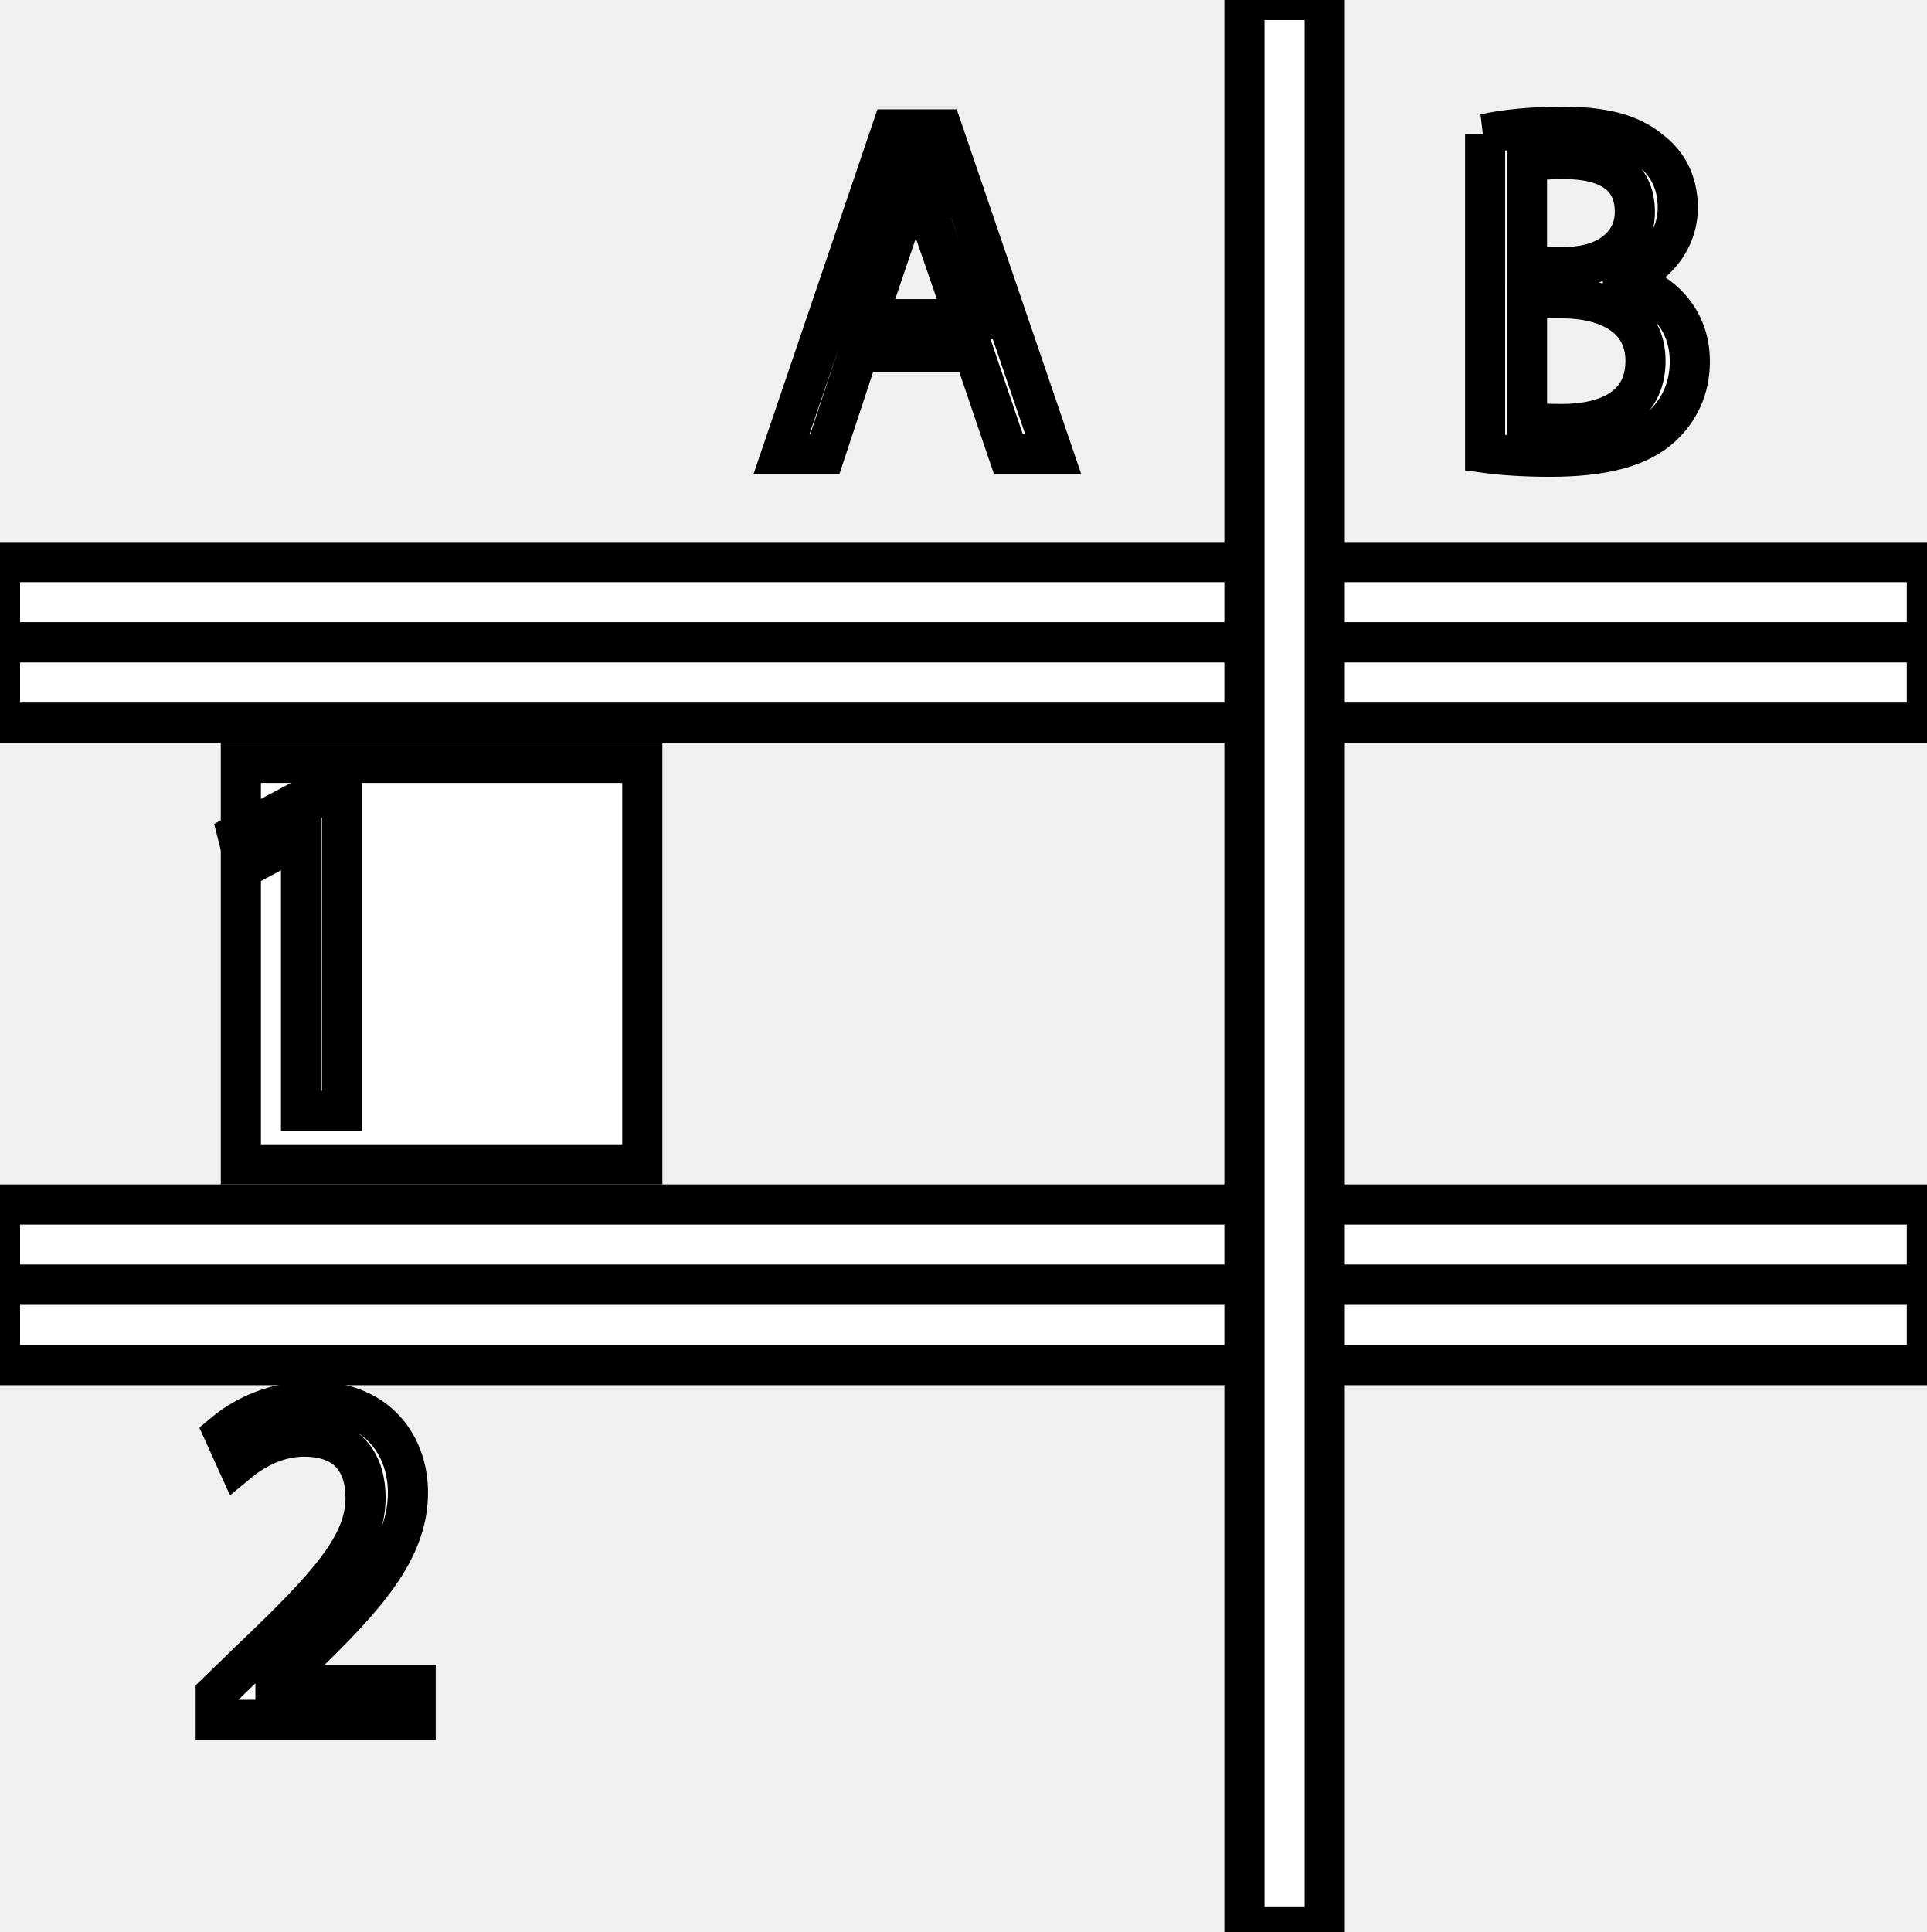
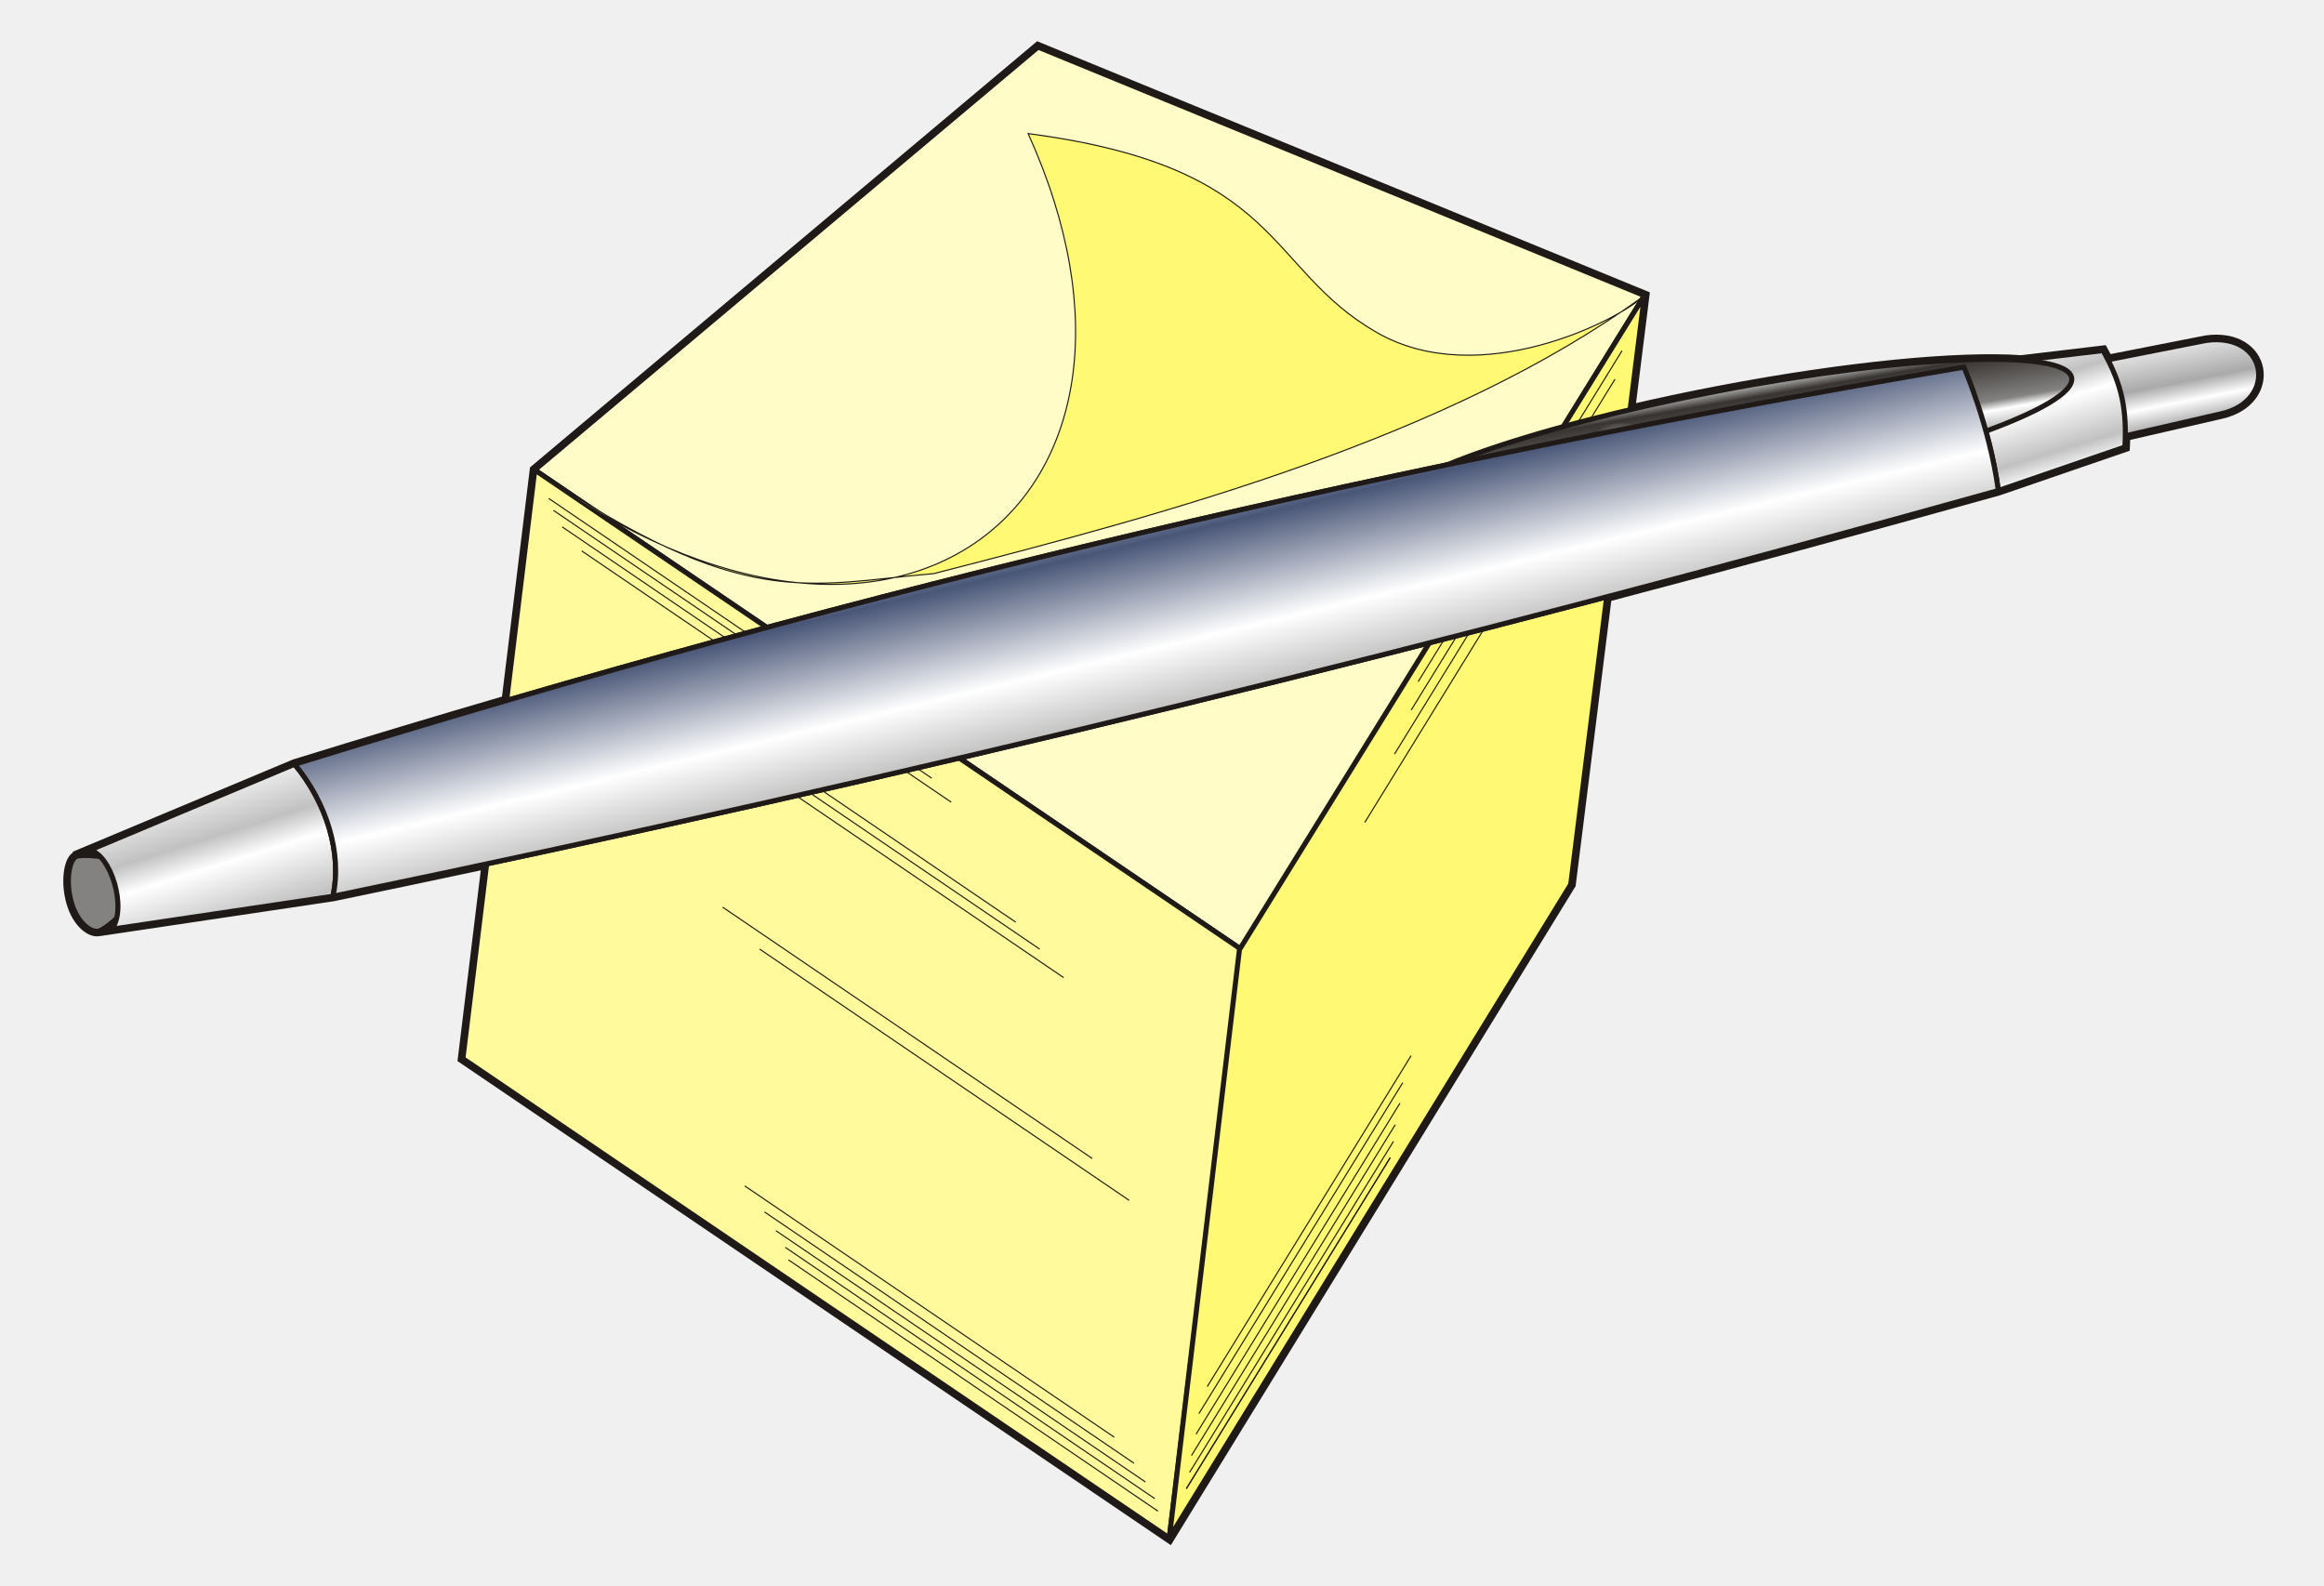
- <svg xmlns="http://www.w3.org/2000/svg" version="1.0" id="Layer_1" width="48" height="48.119" viewBox="0 0 48 48.119" overflow="visible" enable-background="new 0 0 48 48.119" xml:space="preserve">
-   <rect x="6" y="19" width="10" height="10" style="fill:#FFFFFF;stroke:#000000;" />
-   <rect y="14" style="fill:#FFFFFF;stroke:#000000;" width="48" height="2" />
-   <rect y="16" style="fill:#FFFFFF;stroke:#000000;" width="48" height="2" />
-   <rect y="30" style="fill:#FFFFFF;stroke:#000000;" width="48" height="2" />
-   <rect y="32" style="fill:#FFFFFF;stroke:#000000;" width="48" height="2" />
-   <rect x="31" style="fill:#FFFFFF;stroke:#000000;" width="2" height="48" />
-   <g>
-     <path style="fill:#FFFFFF;stroke:#000000;" d="M21.388,8.767l-0.84,2.544h-1.08l2.748-8.088h1.26l2.761,8.088h-1.117l-0.864-2.544H21.388z M24.04,7.95   l-0.804-2.328c-0.168-0.527-0.288-1.008-0.408-1.476h-0.036c-0.108,0.468-0.24,0.972-0.396,1.464l-0.792,2.34H24.04z" />
+ <svg xmlns="http://www.w3.org/2000/svg" xmlns:xlink="http://www.w3.org/1999/xlink" version="1.0" width="727.587" height="496.291" viewBox="0 0 215.9 279.4" id="svg2" xml:space="preserve">
+   <defs id="defs4">
+     <style type="text/css" id="style6" />
+     <clipPath id="id0">
+       <path d="M 82.147,119.596 L 119.251,119.596 L 119.251,132.533 L 82.147,132.533 L 82.147,119.596 L 82.147,119.596 z " id="path9" />
+     </clipPath>
+     <linearGradient x1="167.969" y1="107.538" x2="166.477" y2="99.864" id="id1" gradientUnits="userSpaceOnUse">
+       <stop style="stop-color:#aaa9a9;stop-opacity:1" offset="0" id="stop12" />
+       <stop style="stop-color:white;stop-opacity:1" offset="0.059" id="stop14" />
+       <stop style="stop-color:#aaa9a9;stop-opacity:1" offset="0.149" id="stop16" />
+       <stop style="stop-color:white;stop-opacity:1" offset="0.349" id="stop18" />
+       <stop style="stop-color:#aaa9a9;stop-opacity:1" offset="0.522" id="stop20" />
+       <stop style="stop-color:white;stop-opacity:1" offset="1" id="stop22" />
+     </linearGradient>
+     <linearGradient x1="157.761" y1="111.344" x2="154.655" y2="101.14" id="id2" gradientUnits="userSpaceOnUse">
+       <stop style="stop-color:#aaa9a9;stop-opacity:1" offset="0" id="stop25" />
+       <stop style="stop-color:white;stop-opacity:1" offset="0.102" id="stop27" />
+       <stop style="stop-color:#c2c1c1;stop-opacity:1" offset="0.251" id="stop29" />
+       <stop style="stop-color:white;stop-opacity:1" offset="0.569" id="stop31" />
+       <stop style="stop-color:#c2c1c1;stop-opacity:1" offset="0.722" id="stop33" />
+       <stop style="stop-color:white;stop-opacity:1" offset="1" id="stop35" />
+     </linearGradient>
+     <linearGradient x1="90.049" y1="89.719" x2="101.403" y2="151.998" id="id3" gradientUnits="userSpaceOnUse">
+       <stop style="stop-color:#1f1a17;stop-opacity:1" offset="0" id="stop38" />
+       <stop style="stop-color:white;stop-opacity:1" offset="0.361" id="stop40" />
+       <stop style="stop-color:#495677;stop-opacity:1" offset="0.42" id="stop42" />
+       <stop style="stop-color:white;stop-opacity:1" offset="0.51" id="stop44" />
+       <stop style="stop-color:#969594;stop-opacity:1" offset="0.6" id="stop46" />
+       <stop style="stop-color:#495677;stop-opacity:1" offset="0.671" id="stop48" />
+       <stop style="stop-color:white;stop-opacity:1" offset="0.741" id="stop50" />
+       <stop style="stop-color:white;stop-opacity:1" offset="1" id="stop52" />
+     </linearGradient>
+     <linearGradient x1="34.387" y1="141.595" x2="32.15" y2="129.851" id="id4" gradientUnits="userSpaceOnUse">
+       <stop style="stop-color:#c2c1c1;stop-opacity:1" offset="0" id="stop55" />
+       <stop style="stop-color:white;stop-opacity:1" offset="0.071" id="stop57" />
+       <stop style="stop-color:#c2c1c1;stop-opacity:1" offset="0.141" id="stop59" />
+       <stop style="stop-color:white;stop-opacity:1" offset="0.471" id="stop61" />
+       <stop style="stop-color:#c2c1c1;stop-opacity:1" offset="0.631" id="stop63" />
+       <stop style="stop-color:white;stop-opacity:1" offset="1" id="stop65" />
+     </linearGradient>
+     <linearGradient x1="136.386" y1="112.042" x2="134.929" y2="103.586" id="id5" gradientUnits="userSpaceOnUse">
+       <stop style="stop-color:#838281;stop-opacity:1" offset="0" id="stop68" />
+       <stop style="stop-color:white;stop-opacity:1" offset="0.059" id="stop70" />
+       <stop style="stop-color:#838281;stop-opacity:1" offset="0.141" id="stop72" />
+       <stop style="stop-color:white;stop-opacity:1" offset="0.4" id="stop74" />
+       <stop style="stop-color:#838281;stop-opacity:1" offset="0.478" id="stop76" />
+       <stop style="stop-color:#383431;stop-opacity:1" offset="0.831" id="stop78" />
+       <stop style="stop-color:#838281;stop-opacity:1" offset="0.89" id="stop80" />
+       <stop style="stop-color:white;stop-opacity:1" offset="1" id="stop82" />
+     </linearGradient>
+     <radialGradient cx="128.304" cy="109.001" r="3.181" fx="128.304" fy="109.001" id="id6" gradientUnits="userSpaceOnUse">
+       <stop style="stop-color:white;stop-opacity:1" offset="0" id="stop85" />
+       <stop style="stop-color:#1f1a17;stop-opacity:1" offset="1" id="stop87" />
+     </radialGradient>
+     <radialGradient cx="128.304" cy="109.001" r="3.181" fx="128.304" fy="109.001" id="radialGradient1957" xlink:href="#id6" gradientUnits="userSpaceOnUse" gradientTransform="matrix(2.547876,0,0,2.547876,-137.801,-196.5739)" />
+     <linearGradient x1="136.386" y1="112.042" x2="134.929" y2="103.586" id="linearGradient1960" xlink:href="#id5" gradientUnits="userSpaceOnUse" gradientTransform="matrix(2.547877,0,0,2.547877,-137.801,-196.5739)" />
+     <linearGradient x1="90.049" y1="89.719" x2="101.403" y2="151.998" id="linearGradient1963" xlink:href="#id3" gradientUnits="userSpaceOnUse" gradientTransform="matrix(2.547877,0,0,2.547877,-137.801,-196.5739)" />
+     <linearGradient x1="157.761" y1="111.344" x2="154.655" y2="101.14" id="linearGradient1973" xlink:href="#id2" gradientUnits="userSpaceOnUse" gradientTransform="matrix(2.547877,0,0,2.547877,-137.801,-196.5739)" />
+     <linearGradient x1="167.969" y1="107.538" x2="166.477" y2="99.864" id="linearGradient1976" xlink:href="#id1" gradientUnits="userSpaceOnUse" gradientTransform="matrix(2.547877,0,0,2.547877,-137.801,-196.5739)" />
+     <linearGradient x1="34.387" y1="141.595" x2="32.15" y2="129.851" id="linearGradient1979" xlink:href="#id4" gradientUnits="userSpaceOnUse" gradientTransform="matrix(2.547877,0,0,2.547877,-137.801,-196.5739)" />
+     <linearGradient xlink:href="#id3" id="linearGradient1968" gradientUnits="userSpaceOnUse" gradientTransform="matrix(2.547877,0,0,2.547877,-137.801,-196.5739)" x1="87.148" y1="81.305" x2="106.045" y2="160.702" />
+     <linearGradient xlink:href="#id4" id="linearGradient1970" gradientUnits="userSpaceOnUse" gradientTransform="matrix(2.547877,0,0,2.547877,-137.801,-196.5739)" x1="35.837" y1="141.604" x2="32.15" y2="129.851" />
+   </defs>
+   <path d="M 274.68,63.409 L 274.68,63.409 z M 86.099,8.297 L 192.97,52.091 L 190.455,72.202 C 195.415,71.041 200.65,69.926 206.072,68.889 C 228.509,64.595 248.452,62.717 259.409,63.496 L 273.804,61.785 C 274.118,62.337 274.409,62.877 274.679,63.407 L 291.943,60.008 C 302.856,58.47 304.721,70.69 294.575,72.943 L 277.735,76.814 C 277.724,77.454 277.699,78.11 277.661,78.787 L 255.364,86.45 C 232.201,92.917 209.251,99.153 186.329,105.19 L 179.989,155.88 L 109.237,271.061 L -15.271,186.574 L -11.08,152.259 C -20.042,154.173 -29.071,156.073 -38.176,157.959 L -77.161,163.769 C -76.761,163.236 -76.479,162.582 -76.302,161.851 C -77.615,163.08 -78.891,163.944 -79.399,164.087 C -80.719,164.457 -83.223,162.799 -84.302,158.953 C -85.381,155.107 -84.603,151.262 -83.283,150.892 C -82.746,150.742 -81.067,150.697 -79.191,150.956 C -79.775,150.361 -80.41,149.961 -81.069,149.837 L -44.924,134.697 C -32.32,130.796 -19.876,127.054 -7.563,123.46 L -2.601,82.831 L 86.099,8.297 z " style="fill:none;stroke:#1f1a17;stroke-width:1.784" id="path168" />
+   <polygon points="53.064,109.662 101.931,142.822 129.822,97.597 87.877,80.409 53.064,109.662 " transform="matrix(2.547876,0,0,2.547876,-137.801,-196.5739)" style="fill:#fffcc8;stroke:#1f1a17;stroke-width:0.35" id="polygon91" />
+   <polygon points="48.091,150.38 96.958,183.539 101.931,142.822 53.064,109.662 48.091,150.38 " transform="matrix(2.547876,0,0,2.547876,-137.801,-196.5739)" style="fill:#fffb9c;stroke:#1f1a17;stroke-width:0.35" id="polygon93" />
+   <polygon points="124.727,138.333 96.958,183.539 101.81,142.84 129.822,97.597 124.727,138.333 " transform="matrix(2.547876,0,0,2.547876,-137.801,-196.5739)" style="fill:#fff974;stroke:#1f1a17;stroke-width:0.35" id="polygon95" />
+   <line style="fill:none;stroke:#1f1a17;stroke-width:0.194" id="line97" y2="266.327" x2="107.233" y1="222.037" x1="42.102" class="fil3 str1" />
+   <line style="fill:none;stroke:#1f1a17;stroke-width:0.194" id="line99" y2="264.125" x2="106.683" y1="219.836" x1="41.553" class="fil3 str1" />
+   <line style="fill:none;stroke:#1f1a17;stroke-width:0.194" id="line101" y2="261.188" x2="105.034" y1="216.901" x1="39.903" class="fil3 str1" />
+   <line style="fill:none;stroke:#1f1a17;stroke-width:0.194" id="line103" y2="257.886" x2="103.019" y1="213.596" x1="37.888" class="fil3 str1" />
+   <line style="fill:none;stroke:#1f1a17;stroke-width:0.194" id="line105" y2="253.299" x2="99.538" y1="209.01" x1="34.407" class="fil3 str1" />
+   <line style="fill:none;stroke:#1f1a17;stroke-width:0.194" id="line107" y2="204.174" x2="95.649" y1="159.884" x1="30.518" class="fil3 str1" />
+   <line style="fill:none;stroke:#1f1a17;stroke-width:0.194" id="line109" y2="211.555" x2="102.162" y1="167.268" x1="37.031" class="fil3 str1" />
+   <line style="fill:none;stroke:#1f1a17;stroke-width:0.194" id="line111" y2="204.044" x2="148.165" y1="262.37" x1="112.239" class="fil3 str1" />
+   <line style="fill:none;stroke:#1f1a17;stroke-width:0.194" id="line113" y2="201.17" x2="148.741" y1="259.493" x1="112.813" class="fil3 str1" />
+   <line style="fill:none;stroke:#1f1a17;stroke-width:0.194" id="line115" y2="198.212" x2="149.067" y1="256.538" x1="113.141" class="fil3 str1" />
+   <line style="fill:none;stroke:#1f1a17;stroke-width:0.194" id="line117" y2="194.433" x2="149.887" y1="252.759" x1="113.961" class="fil3 str1" />
+   <line style="fill:none;stroke:#1f1a17;stroke-width:0.194" id="line119" y2="190.818" x2="150.379" y1="249.144" x1="114.453" class="fil3 str1" />
+   <line style="fill:none;stroke:#1f1a17;stroke-width:0.194" id="line121" y2="186.056" x2="151.857" y1="244.379" x1="115.93" class="fil3 str1" />
+   <line style="fill:none;stroke:#1f1a17;stroke-width:0.194" id="line123" y2="204.044" x2="148.165" y1="262.37" x1="112.239" class="fil3 str1" />
+   <line style="fill:none;stroke:#1f1a17;stroke-width:0.194" id="line125" y2="132.13" x2="64.985" y1="87.843" x1="-0.145" class="fil3 str1" />
+   <line style="fill:none;stroke:#1f1a17;stroke-width:0.194" id="line127" y2="134.235" x2="65.812" y1="89.945" x1="0.682" class="fil3 str1" />
+   <line style="fill:none;stroke:#1f1a17;stroke-width:0.194" id="line129" y2="137.152" x2="67.364" y1="92.862" x1="2.233" class="fil3 str1" />
+   <line style="fill:none;stroke:#1f1a17;stroke-width:0.194" id="line131" y2="141.381" x2="70.799" y1="97.092" x1="5.669" class="fil3 str1" />
+   <line style="fill:none;stroke:#1f1a17;stroke-width:0.194" id="line133" y2="162.521" x2="82.162" y1="118.231" x1="17.032" class="fil3 str1" />
+   <line style="fill:none;stroke:#1f1a17;stroke-width:0.194" id="line135" y2="167.278" x2="86.39" y1="122.988" x1="21.26" class="fil3 str1" />
+   <line style="fill:none;stroke:#1f1a17;stroke-width:0.194" id="line137" y2="172.3" x2="90.619" y1="128.01" x1="25.488" class="fil3 str1" />
+   <path d="M 84.36,23.545 C 129.374,29.444 126.032,47.248 145.809,58.597 C 163.912,68.986 188.539,56.402 192.97,52.091 C 158.599,77.11 109.466,90.406 67.715,101.096 C 45.343,103.031 34.274,107.853 -2.601,82.831 C 61.193,129.797 113.72,88.398 84.36,23.545 L 84.36,23.545 z " style="fill:#fff974;stroke:#1f1a17;stroke-width:0.194" id="path139" />
+   <path d="M -84.302,158.954 C -83.224,162.8 -80.719,164.458 -79.399,164.088 C -78.08,163.718 -71.594,158.483 -72.673,154.637 C -73.752,150.791 -81.964,150.524 -83.284,150.893 C -84.603,151.263 -85.381,155.108 -84.302,158.954 L -84.302,158.954 z " style="fill:#838281;stroke:#1f1a17;stroke-width:0.892" id="path141" />
+   <path d="M -44.925,134.696 L -81.07,149.838 C -77.34,150.541 -74.38,160.072 -77.162,163.769 L -38.177,157.96 C -37.295,153.949 -25.005,144.417 -26.387,140.159 C -27.606,136.402 -42.274,137.889 -44.925,134.696 z " style="fill:url(#linearGradient1970);stroke:#1f1a17;stroke-width:0.892" id="path143" />
+   <path d="M 274.68,63.406 L 291.943,60.007 C 302.856,58.469 304.721,70.69 294.575,72.942 L 277.735,76.814 L 277.734,76.81 C 277.774,74.402 272.753,74.432 272.278,72.27 C 271.804,70.107 275.875,65.751 274.68,63.408 L 274.68,63.406 L 274.68,63.406 z " style="fill:url(#linearGradient1976);stroke:#1f1a17;stroke-width:0.892" id="path145" />
+   <path d="M 249.282,64.701 L 273.804,61.785 C 277.259,67.874 278.015,72.441 277.66,78.787 L 255.363,86.451 C 254.891,83.014 245.042,83.384 244.252,80.424 C 242.382,73.414 249.282,64.701 249.282,64.701 z " style="fill:url(#linearGradient1973);stroke:#1f1a17;stroke-width:0.892" id="path147" />
+   <line style="fill:none;stroke:#1f1a17;stroke-width:0.194" id="line149" y2="61.806" x2="189.035" y1="120.132" x1="153.108" class="fil3 str1" />
+   <line style="fill:none;stroke:#1f1a17;stroke-width:0.194" id="line151" y2="66.818" x2="187.8" y1="125.144" x1="151.872" class="fil3 str1" />
+   <line style="fill:none;stroke:#1f1a17;stroke-width:0.194" id="line153" y2="74.576" x2="184.854" y1="132.902" x1="148.929" class="fil3 str1" />
+   <g transform="matrix(1.34897,0,0,1.34897,-27.58367,-107.9965)" id="_223535000">
+     <g id="g156">
+    </g>
  </g>
-   <g>
-     <path style="fill:#FFFFFF;stroke:#000000;" d="M36.995,3.336c0.456-0.107,1.188-0.18,1.908-0.18c1.044,0,1.716,0.18,2.208,0.588   c0.42,0.312,0.684,0.792,0.684,1.429c0,0.792-0.528,1.476-1.368,1.775v0.036c0.769,0.18,1.668,0.816,1.668,2.016   c0,0.696-0.275,1.225-0.695,1.62c-0.553,0.517-1.465,0.756-2.784,0.756c-0.72,0-1.272-0.048-1.62-0.096V3.336z M38.039,6.648h0.948   c1.092,0,1.739-0.588,1.739-1.368c0-0.936-0.708-1.32-1.764-1.32c-0.479,0-0.756,0.036-0.924,0.072V6.648z M38.039,10.513   c0.216,0.036,0.504,0.048,0.876,0.048c1.08,0,2.076-0.396,2.076-1.572c0-1.092-0.948-1.56-2.088-1.56h-0.864V10.513z" />
-   </g>
-   <g>
-     <path style="fill:#FFFFFF;stroke:#000000;" d="M7.499,20.851H7.475l-1.356,0.732l-0.204-0.804l1.704-0.912h0.9v7.8h-1.02V20.851z" />
-   </g>
-   <g>
-     <path style="fill:#FFFFFF;stroke:#000000;" d="M5.374,42.835v-0.648l0.828-0.804c1.992-1.896,2.904-2.904,2.904-4.08c0-0.792-0.372-1.523-1.536-1.523   c-0.708,0-1.296,0.359-1.656,0.659l-0.336-0.743c0.528-0.444,1.308-0.792,2.208-0.792c1.668,0,2.376,1.151,2.376,2.268   c0,1.44-1.044,2.604-2.688,4.188l-0.612,0.575v0.024h3.492v0.876H5.374z" />
-   </g>
+   <polygon points="82.553,125.881 117.249,117.903 117.885,120.63 82.553,129.059 82.553,125.881 " transform="matrix(2.547876,0,0,2.547876,-137.801,-196.5739)" style="fill:#1f1a17;stroke:#1f1a17;stroke-width:0.076" id="polygon158" />
+   <line style="fill:none;stroke:#1f1a17;stroke-width:0.194" id="line160" y2="86.638" x2="179.608" y1="144.964" x1="143.681" class="fil3 str1" />
+   <path d="M -44.925,134.698 C 58.456,102.703 151.075,81.388 249.284,64.702 C 249.284,64.702 253.77,74.875 255.364,86.452 C 158.285,113.557 64.938,136.596 -38.177,157.961 C -36.517,150.409 -39.267,141.509 -44.924,134.698 L -44.925,134.698 z " style="fill:url(#linearGradient1963);stroke:#1f1a17;stroke-width:0.892" id="path162" />
+   <path d="M 206.071,68.889 C 239.442,62.504 267.296,61.46 268.272,66.558 C 269.248,71.657 242.976,80.97 209.604,87.356 C 176.233,93.741 148.378,94.785 147.403,89.686 C 146.427,84.588 172.699,75.275 206.071,68.889 z " style="fill:url(#linearGradient1960);stroke:#1f1a17;stroke-width:0.892" id="path164" />
+   <path d="M 189.102,74.571 C 193.577,74.571 197.206,77.515 197.206,81.146 C 197.206,84.778 193.577,87.722 189.102,87.722 C 184.627,87.722 180.998,84.778 180.998,81.146 C 180.998,77.515 184.627,74.571 189.102,74.571 L 189.102,74.571 z " style="fill:url(#radialGradient1957)" id="path166" />
+   <path id="path1960" style="fill:url(#linearGradient1968);stroke:#1f1a17;stroke-width:0.892" d="M -44.925,134.698 C 58.456,102.703 151.075,81.388 249.284,64.702 C 249.284,64.702 253.77,74.875 255.364,86.452 C 158.285,113.557 64.938,136.596 -38.177,157.961 C -36.517,150.409 -39.267,141.509 -44.924,134.698 L -44.925,134.698 z " />
</svg>
